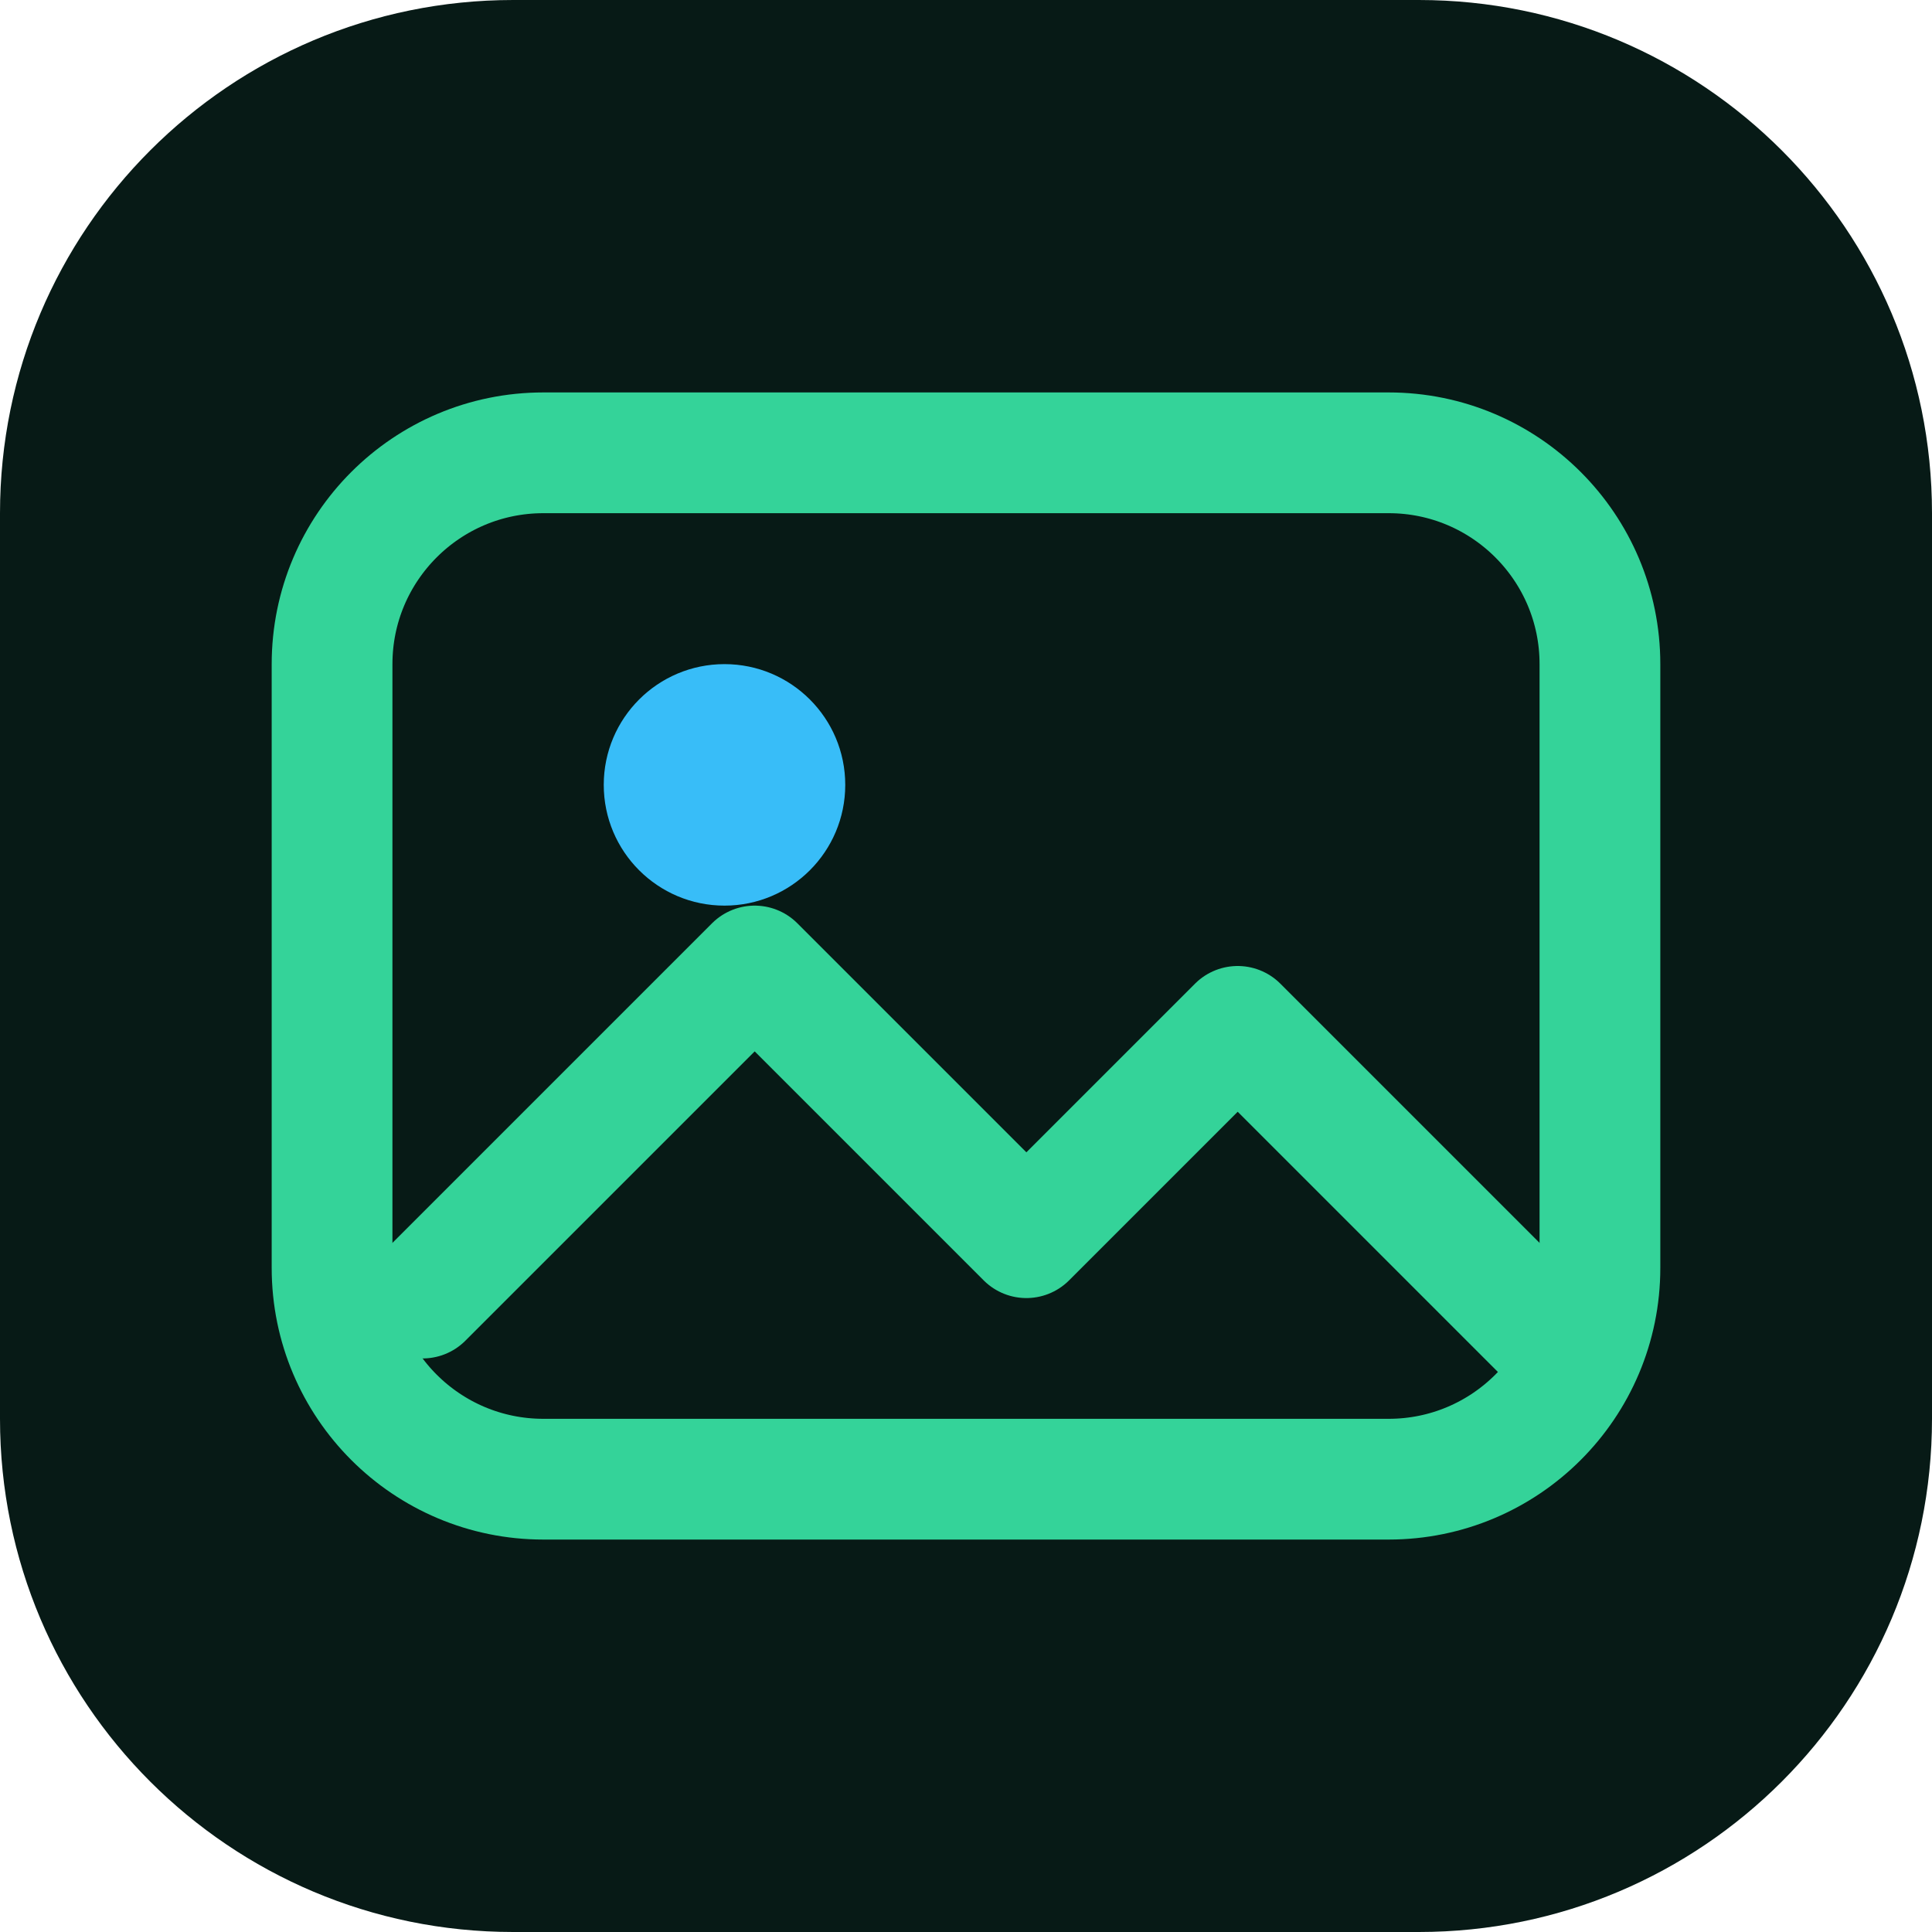
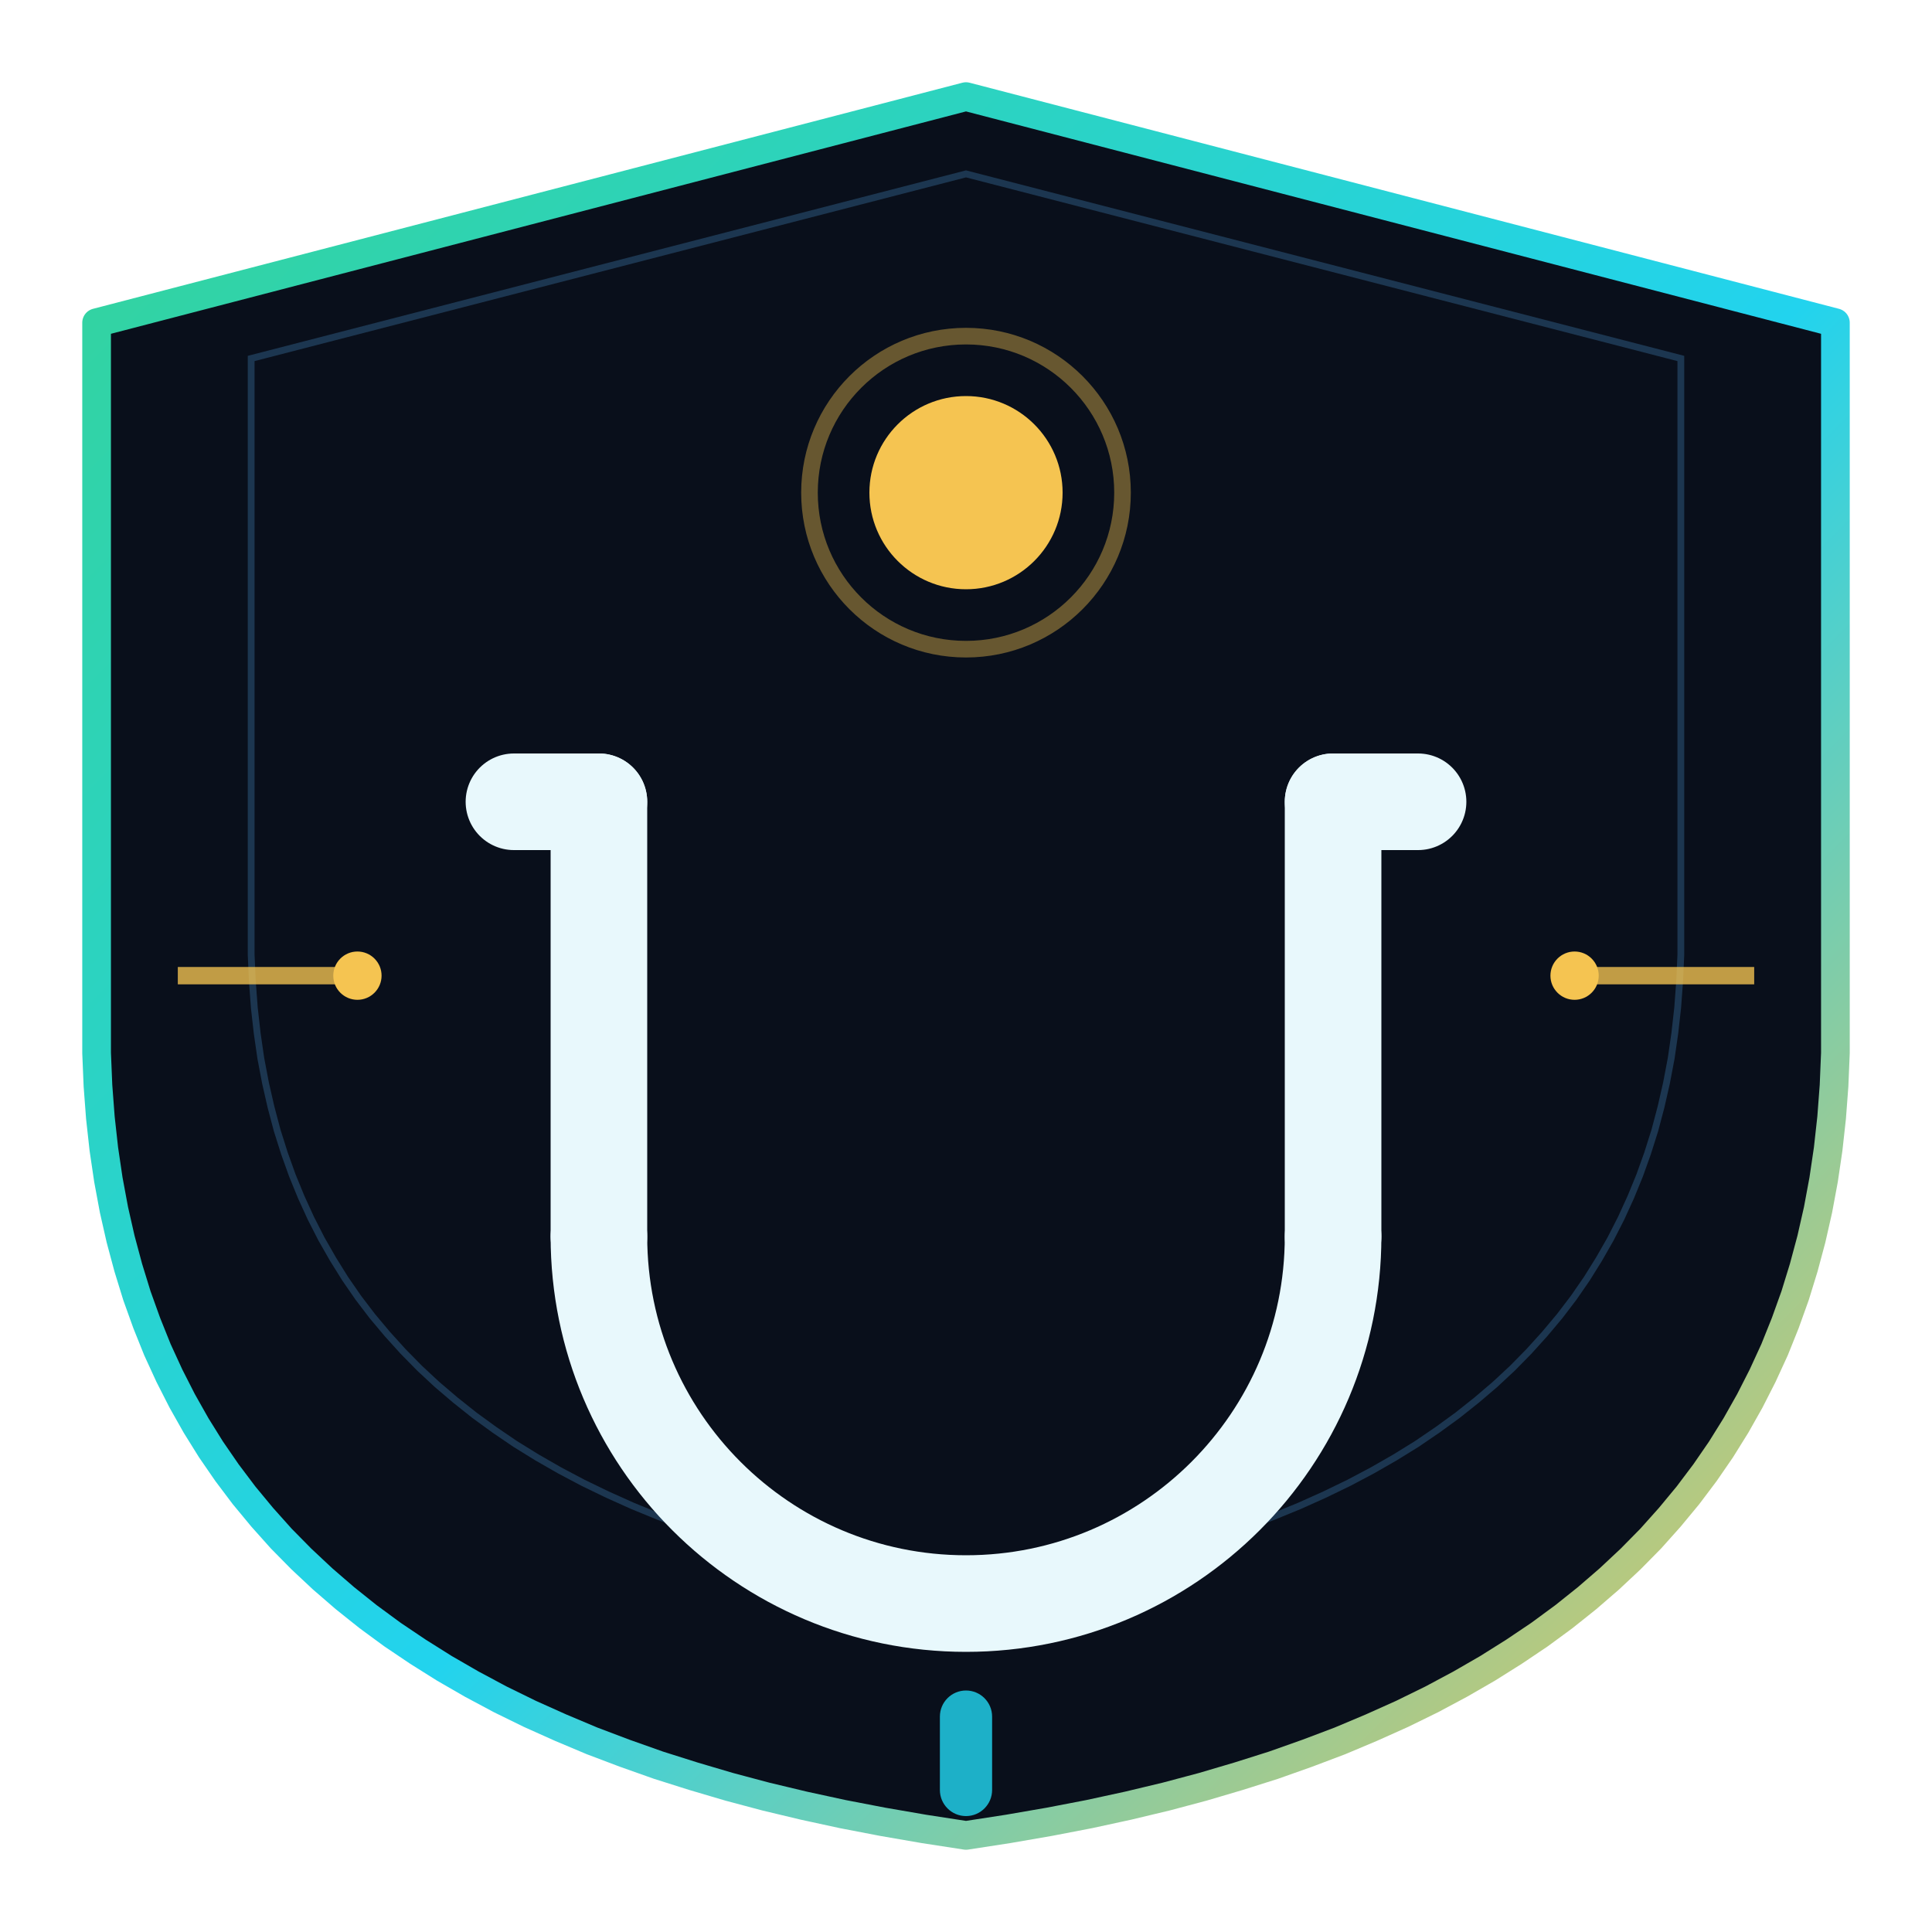
- <svg xmlns="http://www.w3.org/2000/svg" viewBox="0 0 64 64">
-   <rect width="64" height="64" rx="17" fill="#071a16" />
-   <rect x="11" y="15" width="42" height="34" rx="7" fill="none" stroke="#34d399" stroke-width="4" />
-   <circle cx="24" cy="26" r="4" fill="#38bdf8" />
-   <path d="m14 43 11-11 9 9 7-7 10 10" fill="none" stroke="#34d399" stroke-width="4" stroke-linecap="round" stroke-linejoin="round" />
+ <svg xmlns="http://www.w3.org/2000/svg" viewBox="0 0 128 128" role="img" aria-label="شعار أبو نواف — Abu Nawaf Ethical Hacker">
+   <defs>
+     <linearGradient id="anRim" x1="0" y1="0" x2="1" y2="1">
+       <stop offset="0" stop-color="#34D399" />
+       <stop offset=".55" stop-color="#22D3EE" />
+       <stop offset="1" stop-color="#F5C451" />
+     </linearGradient>
+   </defs>
+   <path d="M64.0 6.4 L121.6 21.38 L121.6 69.76 L121.6 69.76 L121.51 71.93 L121.35 74.05 L121.12 76.13 L120.82 78.16 L120.45 80.15 L120.01 82.09 L119.5 83.99 L118.93 85.84 L118.28 87.65 L117.57 89.42 L116.78 91.14 L115.93 92.81 L115.01 94.44 L114.02 96.03 L112.96 97.57 L111.83 99.07 L110.63 100.52 L109.37 101.93 L108.03 103.29 L106.62 104.61 L105.15 105.88 L103.61 107.11 L101.99 108.3 L100.31 109.43 L98.56 110.53 L96.74 111.58 L94.85 112.59 L92.89 113.55 L90.86 114.46 L88.77 115.34 L86.6 116.16 L84.37 116.95 L82.06 117.68 L79.69 118.38 L77.25 119.03 L74.74 119.63 L72.16 120.19 L69.51 120.7 L66.79 121.17 L64.0 121.6 L61.21 121.17 L58.49 120.7 L55.84 120.19 L53.26 119.63 L50.75 119.03 L48.31 118.38 L45.94 117.68 L43.63 116.95 L41.4 116.16 L39.23 115.34 L37.14 114.46 L35.11 113.55 L33.15 112.59 L31.26 111.58 L29.44 110.53 L27.69 109.43 L26.01 108.3 L24.39 107.11 L22.85 105.88 L21.38 104.61 L19.97 103.29 L18.63 101.93 L17.37 100.52 L16.17 99.07 L15.04 97.57 L13.98 96.03 L12.99 94.44 L12.07 92.81 L11.22 91.14 L10.43 89.42 L9.72 87.65 L9.07 85.84 L8.5 83.99 L7.99 82.09 L7.55 80.15 L7.18 78.16 L6.88 76.13 L6.65 74.05 L6.49 71.93 L6.4 69.76 L6.4 21.38 Z" fill="#090F1B" stroke="url(#anRim)" stroke-width="1.9" stroke-linejoin="round" />
+   <path d="M64.0 11.52 L111.36 23.75 L111.36 63.26 L111.36 63.26 L111.28 65.03 L111.15 66.77 L110.96 68.46 L110.72 70.12 L110.41 71.75 L110.05 73.33 L109.64 74.88 L109.16 76.4 L108.63 77.88 L108.04 79.32 L107.4 80.72 L106.7 82.09 L105.94 83.42 L105.13 84.72 L104.26 85.98 L103.33 87.2 L102.34 88.38 L101.3 89.53 L100.2 90.65 L99.05 91.72 L97.83 92.76 L96.56 93.77 L95.24 94.73 L93.86 95.67 L92.42 96.56 L90.92 97.42 L89.37 98.24 L87.76 99.02 L86.09 99.77 L84.36 100.48 L82.58 101.16 L80.75 101.8 L78.85 102.4 L76.9 102.97 L74.89 103.5 L72.83 103.99 L70.71 104.45 L68.53 104.87 L66.29 105.25 L64.0 105.6 L61.71 105.25 L59.47 104.87 L57.29 104.45 L55.17 103.99 L53.11 103.5 L51.1 102.97 L49.15 102.4 L47.25 101.8 L45.42 101.16 L43.64 100.48 L41.91 99.77 L40.24 99.02 L38.63 98.24 L37.08 97.42 L35.58 96.56 L34.14 95.67 L32.76 94.73 L31.44 93.77 L30.17 92.76 L28.95 91.72 L27.8 90.65 L26.7 89.53 L25.66 88.38 L24.67 87.2 L23.74 85.98 L22.87 84.72 L22.06 83.42 L21.3 82.09 L20.6 80.72 L19.96 79.32 L19.37 77.88 L18.84 76.4 L18.36 74.88 L17.95 73.33 L17.59 71.75 L17.28 70.12 L17.04 68.46 L16.85 66.77 L16.72 65.03 L16.64 63.26 L16.64 23.75 Z" fill="none" stroke="#1C3650" stroke-width=".45" />
+   <path d="M39.68 81.92 A24.32 24.32 0 0 0 88.32 81.92" fill="none" stroke="#E8F8FC" stroke-width="6.4" stroke-linecap="round" />
+   <path d="M39.68 53.12 L39.68 81.92 M88.32 53.12 L88.32 81.92" fill="none" stroke="#E8F8FC" stroke-width="6.4" stroke-linecap="round" />
+   <path d="M34.05 53.12 L39.68 53.12 M88.32 53.12 L93.95 53.12" fill="none" stroke="#E8F8FC" stroke-width="6.4" stroke-linecap="round" />
+   <circle cx="64.0" cy="32.64" r="10.37" fill="none" stroke="#F5C451" stroke-opacity=".4" stroke-width="1.1" />
+   <circle cx="64.0" cy="32.64" r="6.4" fill="#F5C451" />
+   <path d="M116.22 64.64 H104.32" stroke="#F5C451" stroke-opacity=".78" stroke-width="1.15" />
+   <path d="M11.78 64.64 H23.68" stroke="#F5C451" stroke-opacity=".78" stroke-width="1.15" />
+   <circle cx="104.32" cy="64.64" r="1.6" fill="#F5C451" />
+   <circle cx="23.68" cy="64.64" r="1.6" fill="#F5C451" />
+   <rect x="62.27" y="112.0" width="3.46" height="8.32" rx="1.73" fill="#22D3EE" fill-opacity=".82" />
</svg>
